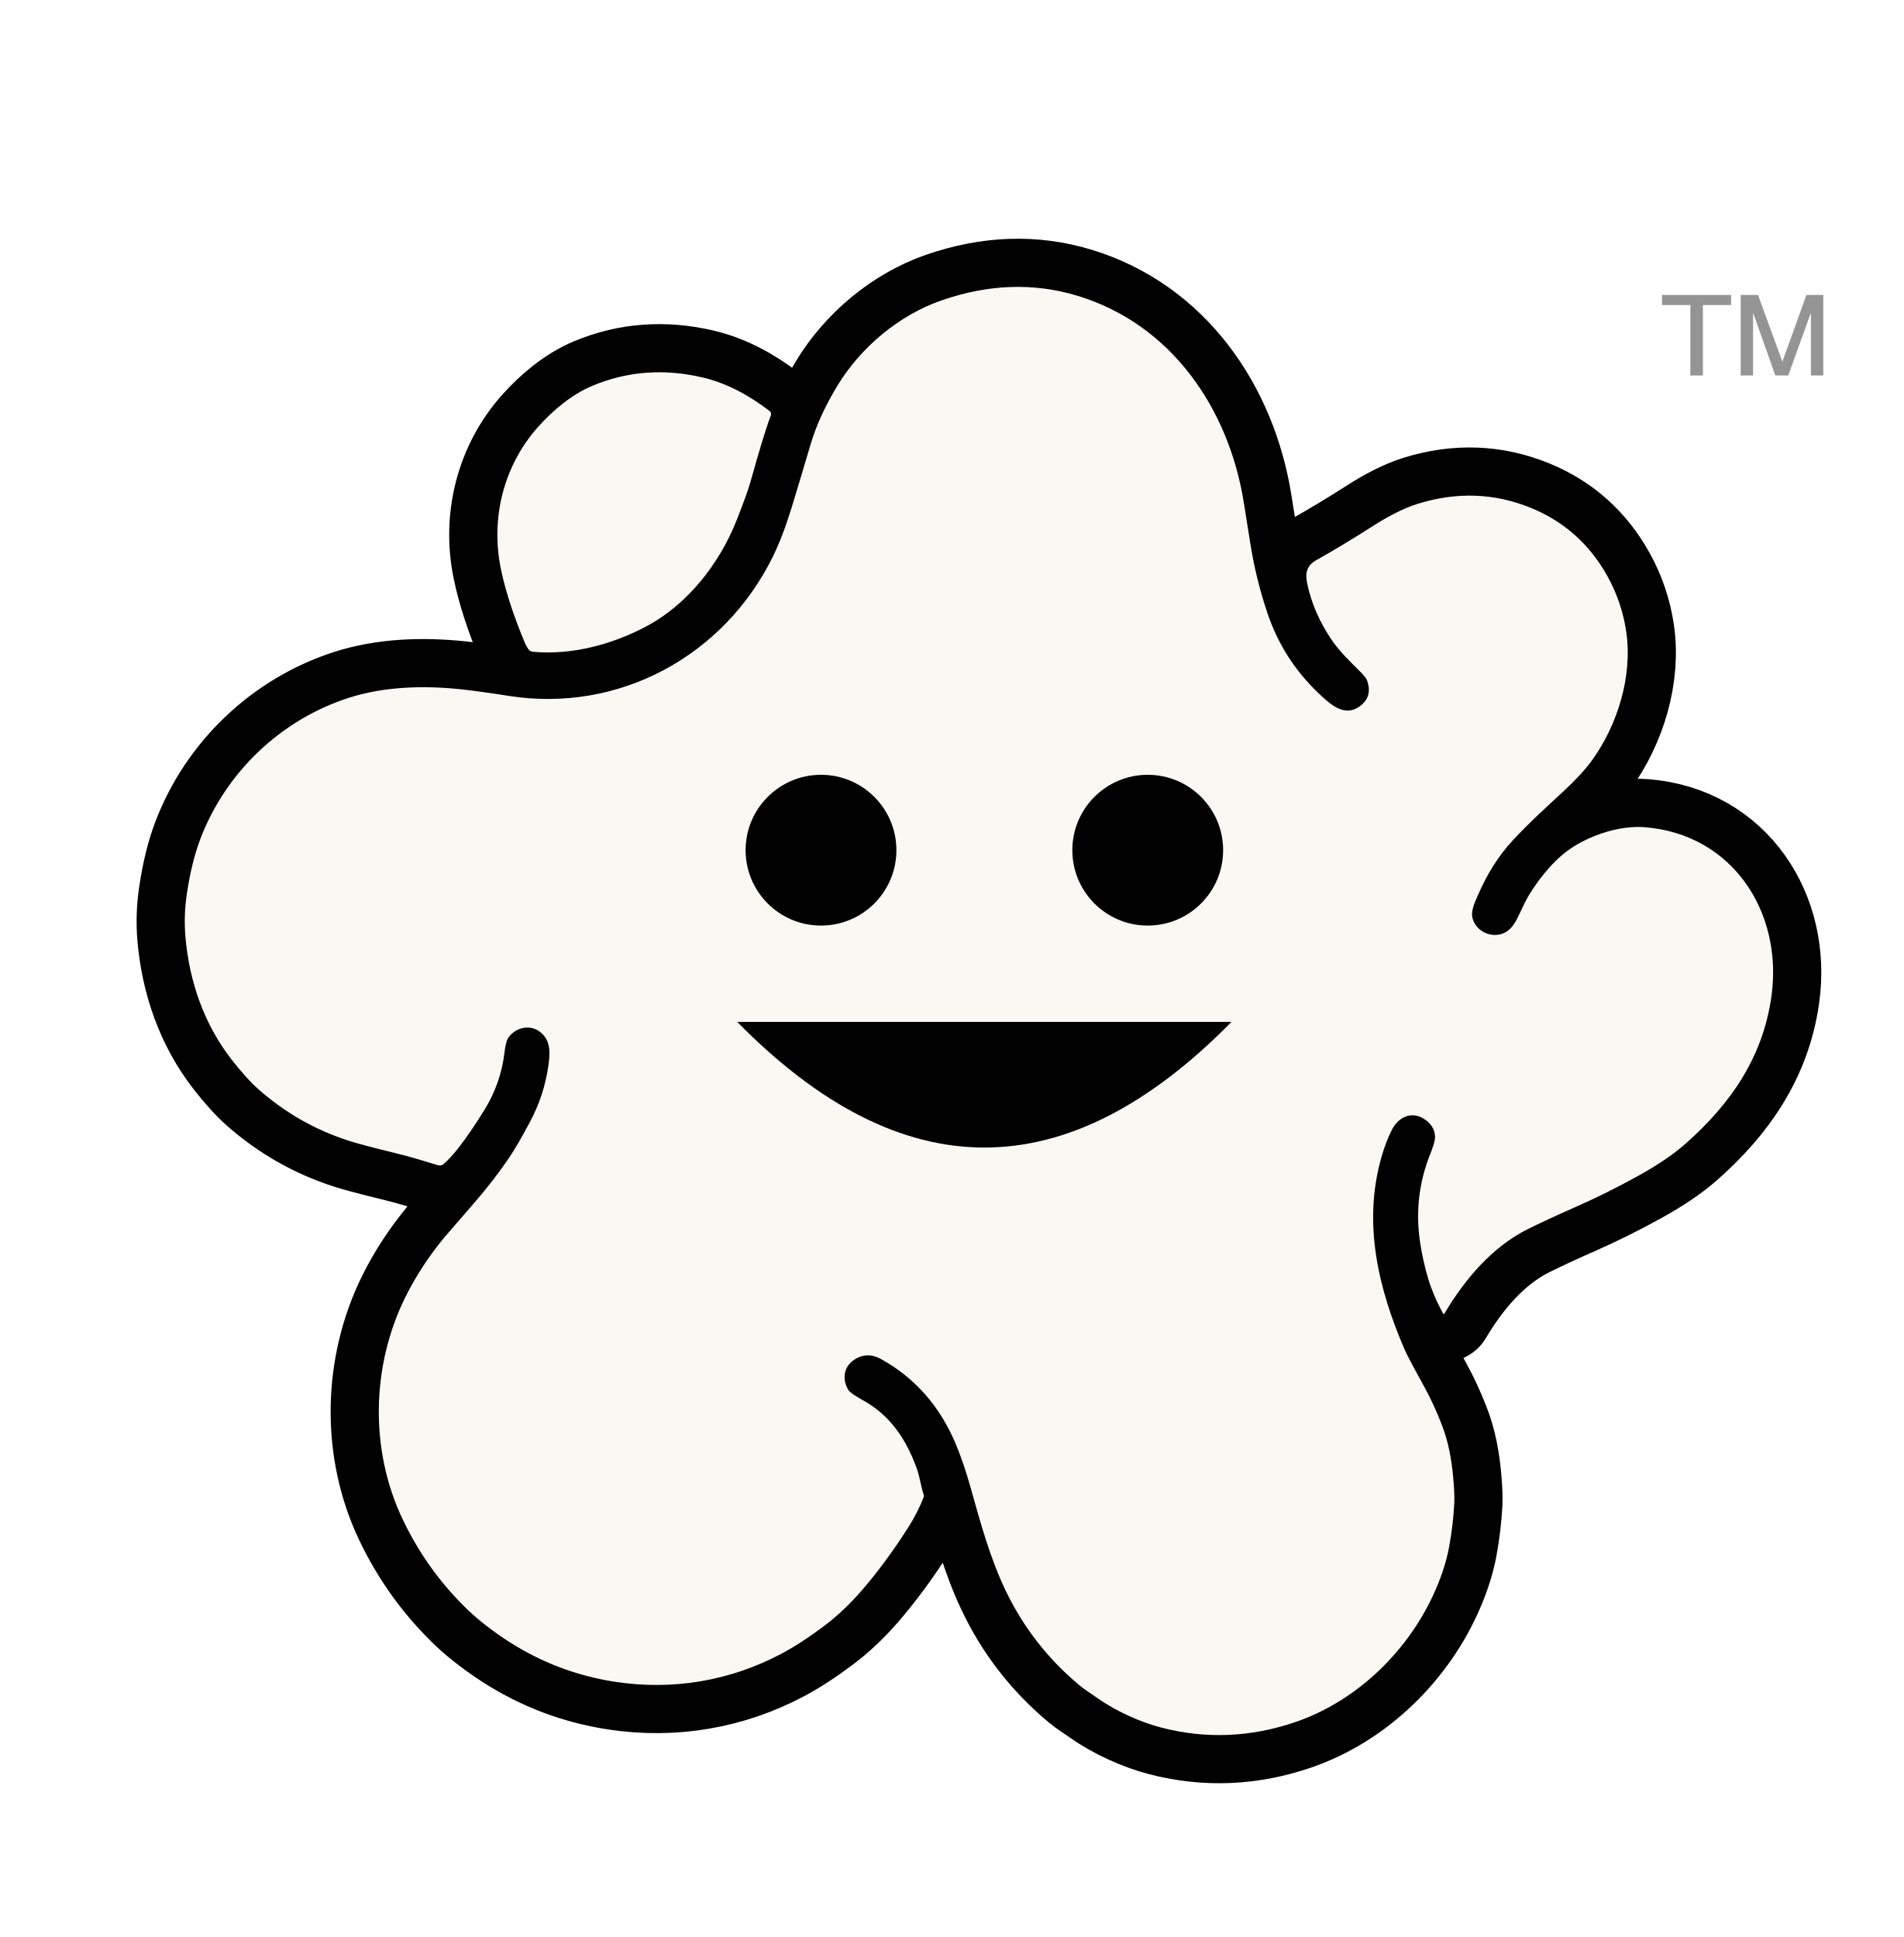
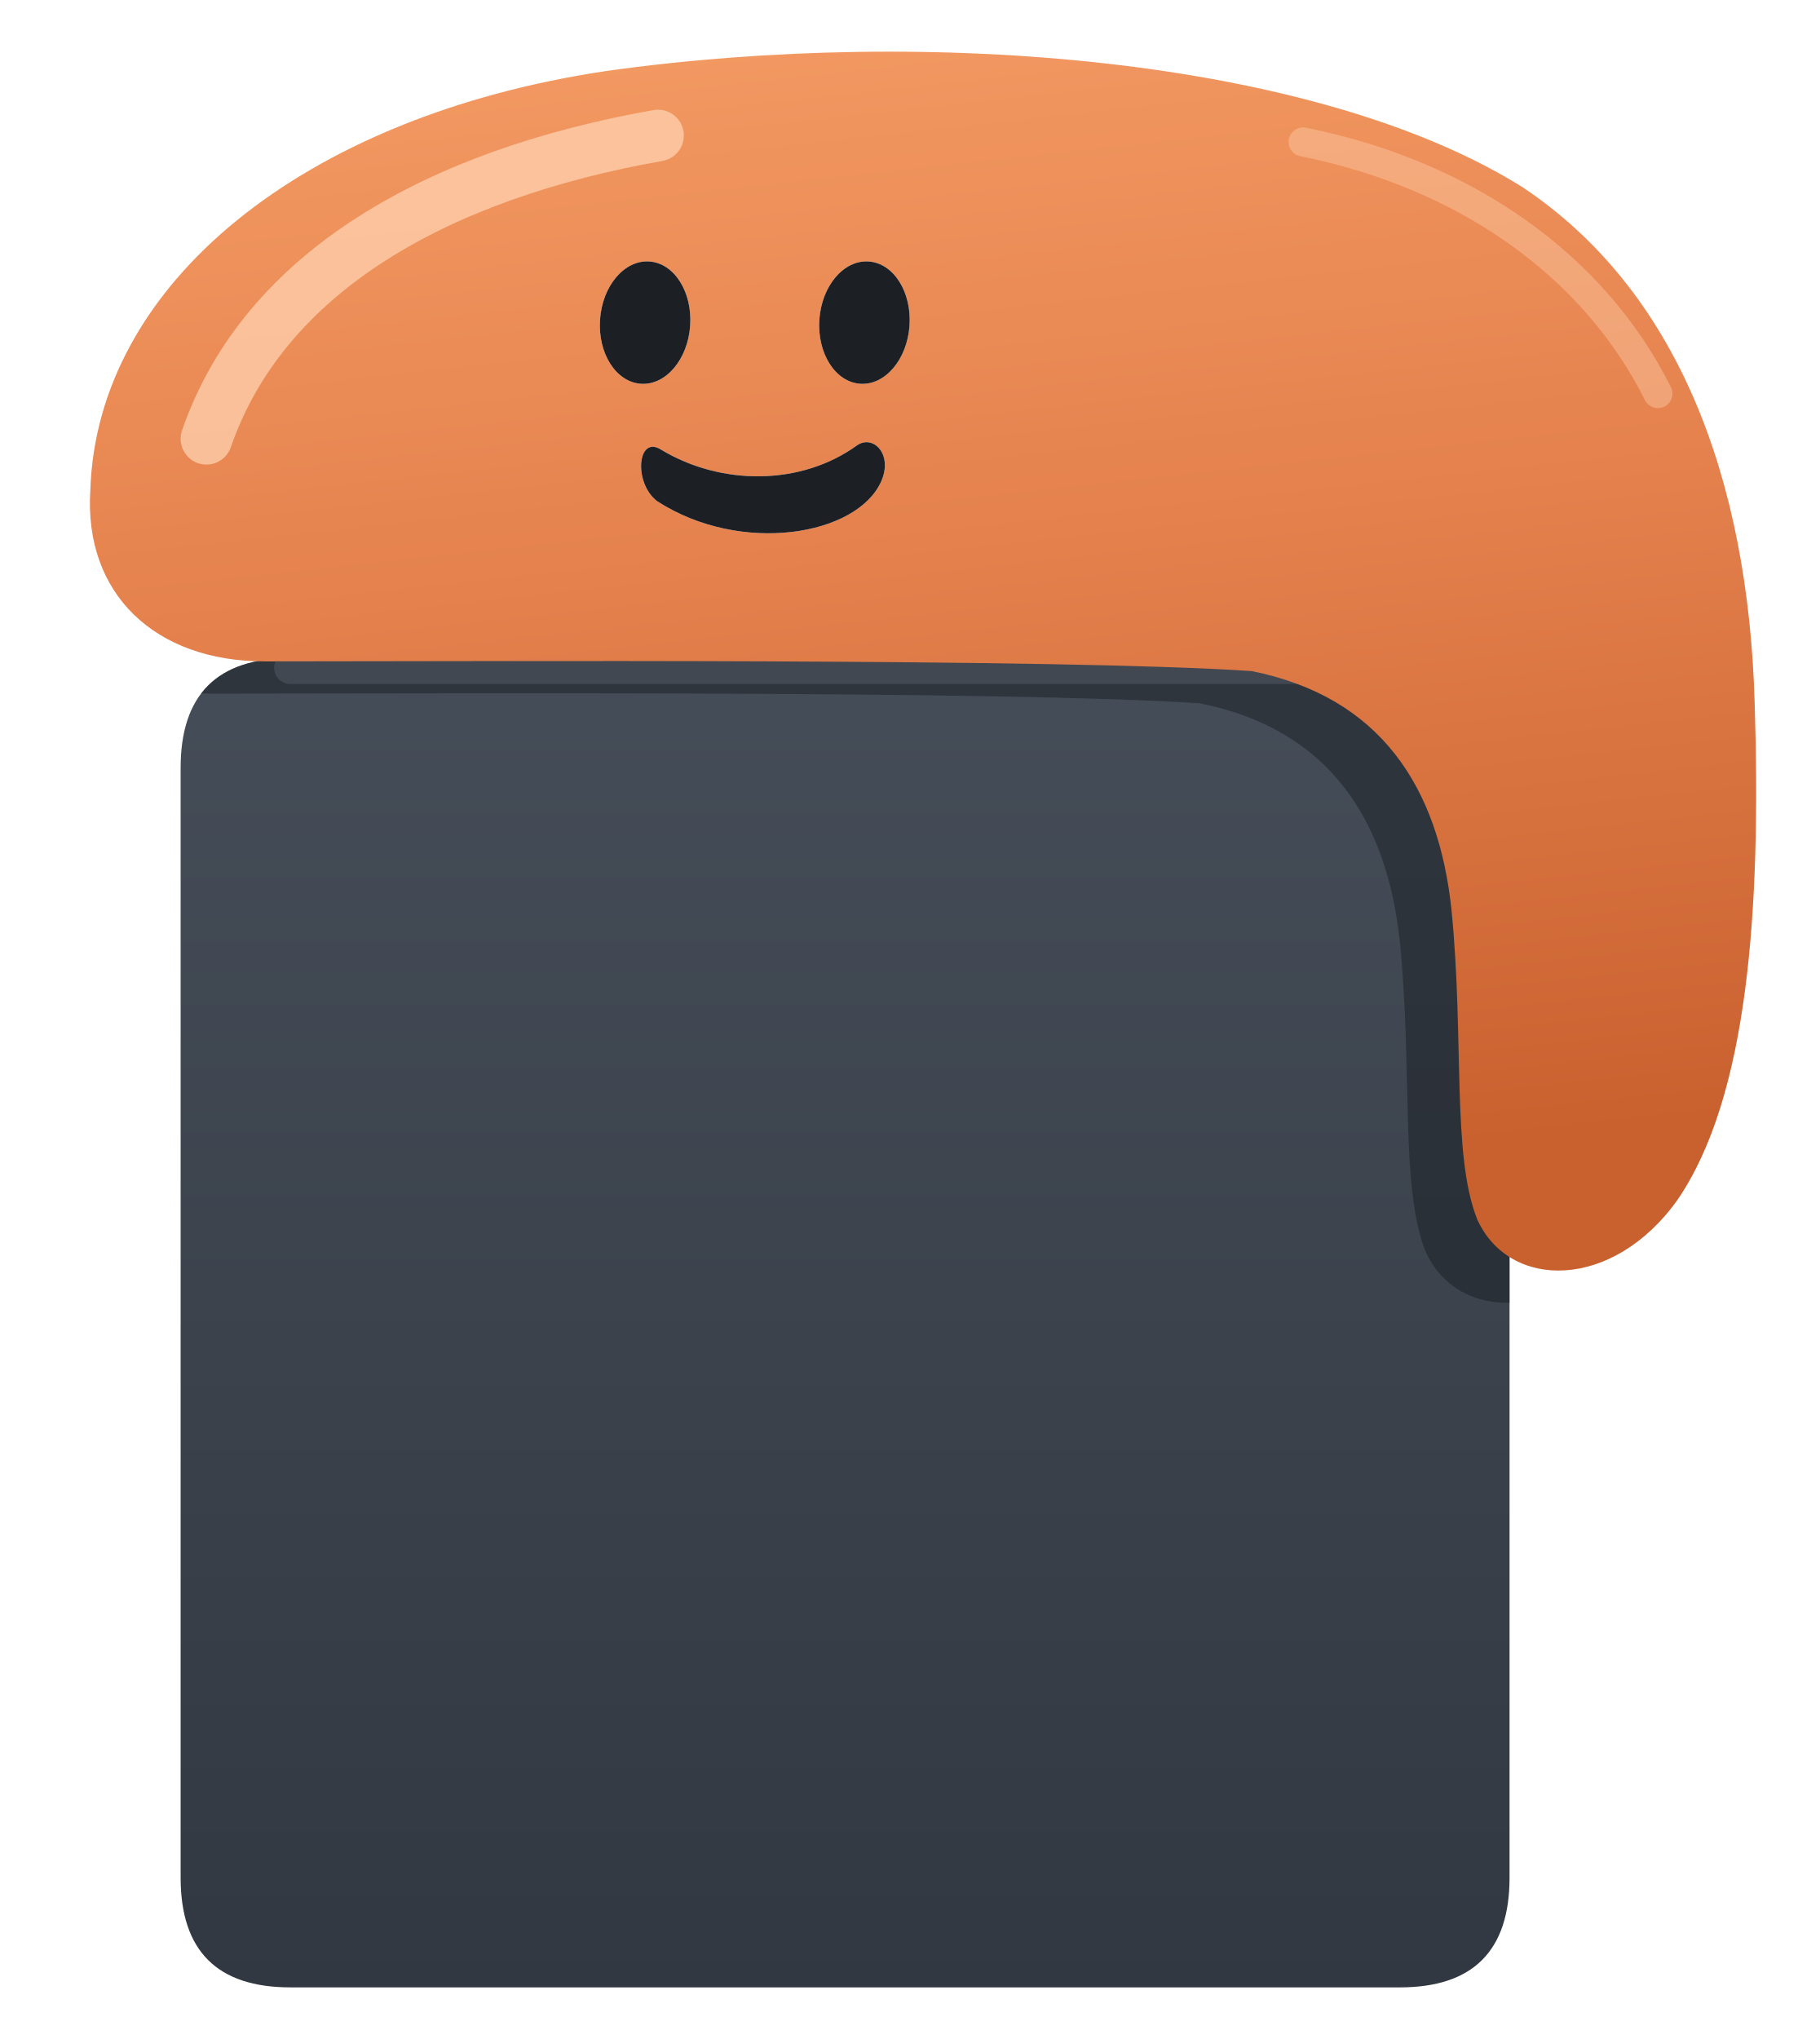
- <svg xmlns="http://www.w3.org/2000/svg" version="1.1" viewBox="0 0 909 925">
-   <g id="blob">
-     <g stroke-linejoin="round" stroke-linecap="round">
-       <path d="  M 689.65 627.30   A 0.37 0.36 46.4 0 1 689.01 627.28   Q 684.28 618.48 681.93 610.69   Q 679.35 602.12 678.01 593.04   Q 674.80 571.22 682.90 551.09   Q 685.28 545.16 685.18 542.75   Q 684.94 537.29 679.46 534.04   C 673.59 530.57 667.50 533.77 664.64 539.39   Q 661.63 545.29 659.47 552.99   C 650.70 584.26 658.02 615.09 670.54 644.22   Q 672.09 647.83 679.64 661.51   C 683.35 668.23 685.80 673.71 688.46 680.53   C 691.56 688.46 693.11 697.12 693.89 705.97   Q 694.57 713.71 694.37 717.79   Q 693.85 728.05 691.90 738.69   Q 690.17 748.16 685.63 758.74   C 673.26 787.60 648.43 812.14 618.46 822.37   Q 586.38 833.32 554.28 824.95   C 544.82 822.48 533.13 817.38 524.03 810.94   C 520.47 808.42 518.14 807.10 515.30 804.72   Q 492.53 785.67 479.92 759.07   C 472.62 743.66 468.32 727.80 463.42 710.36   Q 459.98 698.09 456.09 688.99   Q 444.73 662.38 420.73 649.05   Q 413.69 645.14 407.39 649.67   C 402.63 653.09 402.17 659.04 405.03 663.70   Q 406.06 665.39 411.99 668.66   C 424.75 675.70 432.44 686.81 437.63 700.99   C 439.20 705.30 439.72 709.99 441.06 713.94   A 1.52 1.47 -44.2 0 1 441.03 714.96   Q 438.05 722.46 433.94 728.94   Q 422.88 746.37 411.26 759.74   Q 402.91 769.35 393.52 776.44   Q 382.52 784.73 373.05 789.75   C 348.70 802.64 321.39 807.38 293.62 803.12   Q 266.25 798.92 242.86 783.89   C 237.03 780.14 229.46 774.58 224.01 769.41   Q 204.16 750.54 192.25 725.53   C 176.39 692.22 177.35 652.10 193.58 619.36   Q 200.91 604.57 212.05 591.04   Q 212.54 590.44 226.65 574.17   Q 235.52 563.94 242.69 553.46   Q 247.03 547.11 253.20 535.45   Q 259.68 523.21 261.72 509.67   C 262.72 503.02 263.06 497.32 258.37 493.20   C 253.60 489.01 246.48 490.28 242.72 495.52   Q 241.50 497.21 240.84 502.83   Q 239.15 517.21 231.38 529.88   Q 224.77 540.67 218.91 548.15   Q 215.27 552.79 211.88 555.84   A 2.89 2.88 -57.4 0 1 209.12 556.45   C 204.01 554.89 196.41 552.51 188.67 550.63   Q 172.57 546.72 166.30 544.69   Q 142.43 536.96 123.49 520.25   Q 117.76 515.19 110.66 506.10   C 97.43 489.14 90.34 468.64 88.52 447.19   Q 87.68 437.14 89.21 426.87   Q 91.48 411.57 95.72 400.46   C 107.79 368.86 133.99 343.75 166.41 333.28   C 183.33 327.81 202.11 327.29 219.82 329.14   Q 228.21 330.02 243.07 332.34   C 295.59 340.54 345.57 313.30 368.95 265.94   Q 373.55 256.62 377.77 243.04   Q 380.50 234.24 387.02 212.23   Q 391.00 198.79 399.78 184.27   C 410.88 165.92 429.18 150.51 449.60 143.43   Q 483.20 131.78 514.43 141.24   C 559.39 154.86 586.76 195.27 593.88 240.05   Q 596.93 259.21 596.95 259.32   Q 599.57 276.15 605.11 292.67   Q 612.53 314.76 629.26 330.75   C 634.50 335.76 641.29 342.40 648.51 337.77   Q 655.73 333.14 652.68 324.81   Q 652.19 323.49 649.24 320.52   C 644.81 316.07 639.66 311.28 635.73 305.45   C 630.09 297.09 626.08 288.13 624.10 278.43   C 623.08 273.48 623.99 270.03 628.51 267.49   Q 640.99 260.48 655.62 251.13   C 662.18 246.93 669.74 242.81 677.01 240.56   Q 704.95 231.90 731.02 242.57   Q 754.83 252.31 767.55 275.27   Q 774.38 287.60 776.45 301.56   C 779.58 322.68 772.44 346.15 759.95 363.32   Q 755.28 369.74 746.36 378.01   C 738.82 385.00 730.57 392.42 722.46 401.13   C 714.97 409.19 709.83 417.88 705.68 427.44   C 703.97 431.38 702.03 435.28 703.23 439.01   C 705.53 446.20 715.26 449.14 720.94 443.62   Q 723.08 441.54 724.82 437.80   Q 728.56 429.79 730.08 427.34   C 735.70 418.26 742.95 409.51 751.56 404.14   C 760.93 398.31 774.03 394.14 785.24 395.02   C 827.30 398.31 851.36 435.73 845.81 475.70   C 841.77 504.86 826.29 527.26 804.51 546.41   Q 795.99 553.90 781.98 561.63   Q 766.95 569.92 752.91 576.10   Q 738.89 582.27 729.46 586.97   C 712.37 595.48 699.28 611.05 689.65 627.30   Z" fill="none" stroke="#010101" stroke-width="46" />
-       <path d="M 368.07 198.31   C 365.02 206.51 362.45 215.51 358.28 230.26   Q 356.75 235.69 351.61 248.68   C 343.63 268.87 328.57 288.39 308.97 298.91   C 292.57 307.72 273.07 312.97 254.41 311.25   A 2.92 2.88 -14.7 0 1 252.29 310.03   Q 251.21 308.51 250.14 305.88   C 245.56 294.70 241.55 283.30 239.14 271.63   C 234.18 247.61 240.41 222.50 256.71 204.10   C 263.87 196.02 273.00 188.34 282.95 184.19   Q 307.95 173.75 335.71 180.31   C 347.42 183.08 358.13 189.12 367.49 196.31   A 1.76 1.75 29.0 0 1 368.07 198.31   Z" fill="none" stroke="#010101" stroke-width="46" />
-       <path d="  M 689.65 627.30   A 0.37 0.36 46.4 0 1 689.01 627.28   Q 684.28 618.48 681.93 610.69   Q 679.35 602.12 678.01 593.04   Q 674.80 571.22 682.90 551.09   Q 685.28 545.16 685.18 542.75   Q 684.94 537.29 679.46 534.04   C 673.59 530.57 667.50 533.77 664.64 539.39   Q 661.63 545.29 659.47 552.99   C 650.70 584.26 658.02 615.09 670.54 644.22   Q 672.09 647.83 679.64 661.51   C 683.35 668.23 685.80 673.71 688.46 680.53   C 691.56 688.46 693.11 697.12 693.89 705.97   Q 694.57 713.71 694.37 717.79   Q 693.85 728.05 691.90 738.69   Q 690.17 748.16 685.63 758.74   C 673.26 787.60 648.43 812.14 618.46 822.37   Q 586.38 833.32 554.28 824.95   C 544.82 822.48 533.13 817.38 524.03 810.94   C 520.47 808.42 518.14 807.10 515.30 804.72   Q 492.53 785.67 479.92 759.07   C 472.62 743.66 468.32 727.80 463.42 710.36   Q 459.98 698.09 456.09 688.99   Q 444.73 662.38 420.73 649.05   Q 413.69 645.14 407.39 649.67   C 402.63 653.09 402.17 659.04 405.03 663.70   Q 406.06 665.39 411.99 668.66   C 424.75 675.70 432.44 686.81 437.63 700.99   C 439.20 705.30 439.72 709.99 441.06 713.94   A 1.52 1.47 -44.2 0 1 441.03 714.96   Q 438.05 722.46 433.94 728.94   Q 422.88 746.37 411.26 759.74   Q 402.91 769.35 393.52 776.44   Q 382.52 784.73 373.05 789.75   C 348.70 802.64 321.39 807.38 293.62 803.12   Q 266.25 798.92 242.86 783.89   C 237.03 780.14 229.46 774.58 224.01 769.41   Q 204.16 750.54 192.25 725.53   C 176.39 692.22 177.35 652.10 193.58 619.36   Q 200.91 604.57 212.05 591.04   Q 212.54 590.44 226.65 574.17   Q 235.52 563.94 242.69 553.46   Q 247.03 547.11 253.20 535.45   Q 259.68 523.21 261.72 509.67   C 262.72 503.02 263.06 497.32 258.37 493.20   C 253.60 489.01 246.48 490.28 242.72 495.52   Q 241.50 497.21 240.84 502.83   Q 239.15 517.21 231.38 529.88   Q 224.77 540.67 218.91 548.15   Q 215.27 552.79 211.88 555.84   A 2.89 2.88 -57.4 0 1 209.12 556.45   C 204.01 554.89 196.41 552.51 188.67 550.63   Q 172.57 546.72 166.30 544.69   Q 142.43 536.96 123.49 520.25   Q 117.76 515.19 110.66 506.10   C 97.43 489.14 90.34 468.64 88.52 447.19   Q 87.68 437.14 89.21 426.87   Q 91.48 411.57 95.72 400.46   C 107.79 368.86 133.99 343.75 166.41 333.28   C 183.33 327.81 202.11 327.29 219.82 329.14   Q 228.21 330.02 243.07 332.34   C 295.59 340.54 345.57 313.30 368.95 265.94   Q 373.55 256.62 377.77 243.04   Q 380.50 234.24 387.02 212.23   Q 391.00 198.79 399.78 184.27   C 410.88 165.92 429.18 150.51 449.60 143.43   Q 483.20 131.78 514.43 141.24   C 559.39 154.86 586.76 195.27 593.88 240.05   Q 596.93 259.21 596.95 259.32   Q 599.57 276.15 605.11 292.67   Q 612.53 314.76 629.26 330.75   C 634.50 335.76 641.29 342.40 648.51 337.77   Q 655.73 333.14 652.68 324.81   Q 652.19 323.49 649.24 320.52   C 644.81 316.07 639.66 311.28 635.73 305.45   C 630.09 297.09 626.08 288.13 624.10 278.43   C 623.08 273.48 623.99 270.03 628.51 267.49   Q 640.99 260.48 655.62 251.13   C 662.18 246.93 669.74 242.81 677.01 240.56   Q 704.95 231.90 731.02 242.57   Q 754.83 252.31 767.55 275.27   Q 774.38 287.60 776.45 301.56   C 779.58 322.68 772.44 346.15 759.95 363.32   Q 755.28 369.74 746.36 378.01   C 738.82 385.00 730.57 392.42 722.46 401.13   C 714.97 409.19 709.83 417.88 705.68 427.44   C 703.97 431.38 702.03 435.28 703.23 439.01   C 705.53 446.20 715.26 449.14 720.94 443.62   Q 723.08 441.54 724.82 437.80   Q 728.56 429.79 730.08 427.34   C 735.70 418.26 742.95 409.51 751.56 404.14   C 760.93 398.31 774.03 394.14 785.24 395.02   C 827.30 398.31 851.36 435.73 845.81 475.70   C 841.77 504.86 826.29 527.26 804.51 546.41   Q 795.99 553.90 781.98 561.63   Q 766.95 569.92 752.91 576.10   Q 738.89 582.27 729.46 586.97   C 712.37 595.48 699.28 611.05 689.65 627.30   Z" fill="#faf8f3" />
-       <path d="M 368.07 198.31   C 365.02 206.51 362.45 215.51 358.28 230.26   Q 356.75 235.69 351.61 248.68   C 343.63 268.87 328.57 288.39 308.97 298.91   C 292.57 307.72 273.07 312.97 254.41 311.25   A 2.92 2.88 -14.7 0 1 252.29 310.03   Q 251.21 308.51 250.14 305.88   C 245.56 294.70 241.55 283.30 239.14 271.63   C 234.18 247.61 240.41 222.50 256.71 204.10   C 263.87 196.02 273.00 188.34 282.95 184.19   Q 307.95 173.75 335.71 180.31   C 347.42 183.08 358.13 189.12 367.49 196.31   A 1.76 1.75 29.0 0 1 368.07 198.31   Z" fill="#faf8f3" />
-     </g>
-     <g id="face" transform="translate(0 -24)">
-       <circle cx="392" cy="430" r="36" fill="#010101" />
-       <circle cx="548" cy="430" r="36" fill="#010101" />
-       <path d="M 352 512 Q 470 632 588 512 Z" fill="#010101" />
-     </g>
-   </g>
-   <text x="788" y="205" font-family="Helvetica Neue, Helvetica, Arial, sans-serif" font-size="88" font-weight="500" fill="#111111" opacity="0.45">™</text>
+ <svg xmlns="http://www.w3.org/2000/svg" viewBox="236 208 564 632">
+   <defs>
+     <linearGradient id="hc-blob-clay" x1="0" y1="0" x2="0.15" y2="1">
+       <stop offset="0" stop-color="#F49B64" />
+       <stop offset="0.45" stop-color="#E5824E" />
+       <stop offset="1" stop-color="#C9612F" />
+     </linearGradient>
+     <linearGradient id="hc-blob-cube" x1="0" y1="0" x2="0" y2="1">
+       <stop offset="0" stop-color="#454D58" />
+       <stop offset="1" stop-color="#323841" />
+     </linearGradient>
+     <clipPath id="hc-blob-clip">
+       <path d="M326 412L670 412Q704 412 704 446L704 790Q704 824 670 824L326 824Q292 824 292 790L292 446Q292 412 326 412Z" />
+     </clipPath>
+   </defs>
+   <path d="M326 412L670 412Q704 412 704 446L704 790Q704 824 670 824L326 824Q292 824 292 790L292 446Q292 412 326 412Z" fill="url(#hc-blob-cube)" />
+   <path d="M326 415L670 415" stroke="#66707D" stroke-width="10" stroke-linecap="round" />
+   <path d="M302 423C268 423 246 402 248 370C250 306 314 254 408 240C508 226 628 236 692 276C740 308 762 366 764 436C766 500 762 558 740 590C720 618 688 618 678 596C670 576 674 540 670 500C666 462 648 434 608 426C548 422 372 423 302 423Z" fill="#15181C" opacity="0.45" clip-path="url(#hc-blob-clip)" />
+   <path d="M318 413C284 413 262 392 264 360C266 296 330 244 424 230C524 216 644 226 708 266C756 298 778 356 780 426C782 490 778 548 756 580C736 608 704 608 694 586C686 566 690 530 686 490C682 452 664 424 624 416C564 412 388 413 318 413ZM449.97 308.98C449.23 319.44 442.39 327.49 434.67 326.95C426.96 326.41 421.3 317.49 422.03 307.02C422.77 296.56 429.61 288.51 437.33 289.05C445.04 289.59 450.7 298.51 449.97 308.98ZM517.97 308.98C517.23 319.44 510.39 327.49 502.67 326.95C494.96 326.41 489.3 317.49 490.03 307.02C490.77 296.56 497.61 288.51 505.33 289.05C513.04 289.59 518.7 298.51 517.97 308.98ZM441 347.4C459.6 358.6 484.4 358.6 501.76 346C506.72 342.64 512.92 348.8 509.2 357.2C501.76 374 465.8 380.16 439.76 363.36C432.32 357.76 433.56 342.64 441 347.4Z" fill="url(#hc-blob-clay)" fill-rule="evenodd" />
+   <path d="M449.97 308.98C449.23 319.44 442.39 327.49 434.67 326.95C426.96 326.41 421.3 317.49 422.03 307.02C422.77 296.56 429.61 288.51 437.33 289.05C445.04 289.59 450.7 298.51 449.97 308.98ZM517.97 308.98C517.23 319.44 510.39 327.49 502.67 326.95C494.96 326.41 489.3 317.49 490.03 307.02C490.77 296.56 497.61 288.51 505.33 289.05C513.04 289.59 518.7 298.51 517.97 308.98ZM441 347.4C459.6 358.6 484.4 358.6 501.76 346C506.72 342.64 512.92 348.8 509.2 357.2C501.76 374 465.8 380.16 439.76 363.36C432.32 357.76 433.56 342.64 441 347.4Z" fill="#1C1F24" />
+   <path d="M300 344C318 292 372 262 440 250" fill="none" stroke="#FFD2B0" stroke-width="16" stroke-linecap="round" opacity="0.75" />
+   <path d="M640 252C690 262 730 290 750 330" fill="none" stroke="#FFD2B0" stroke-width="9" stroke-linecap="round" opacity="0.4" />
</svg>
